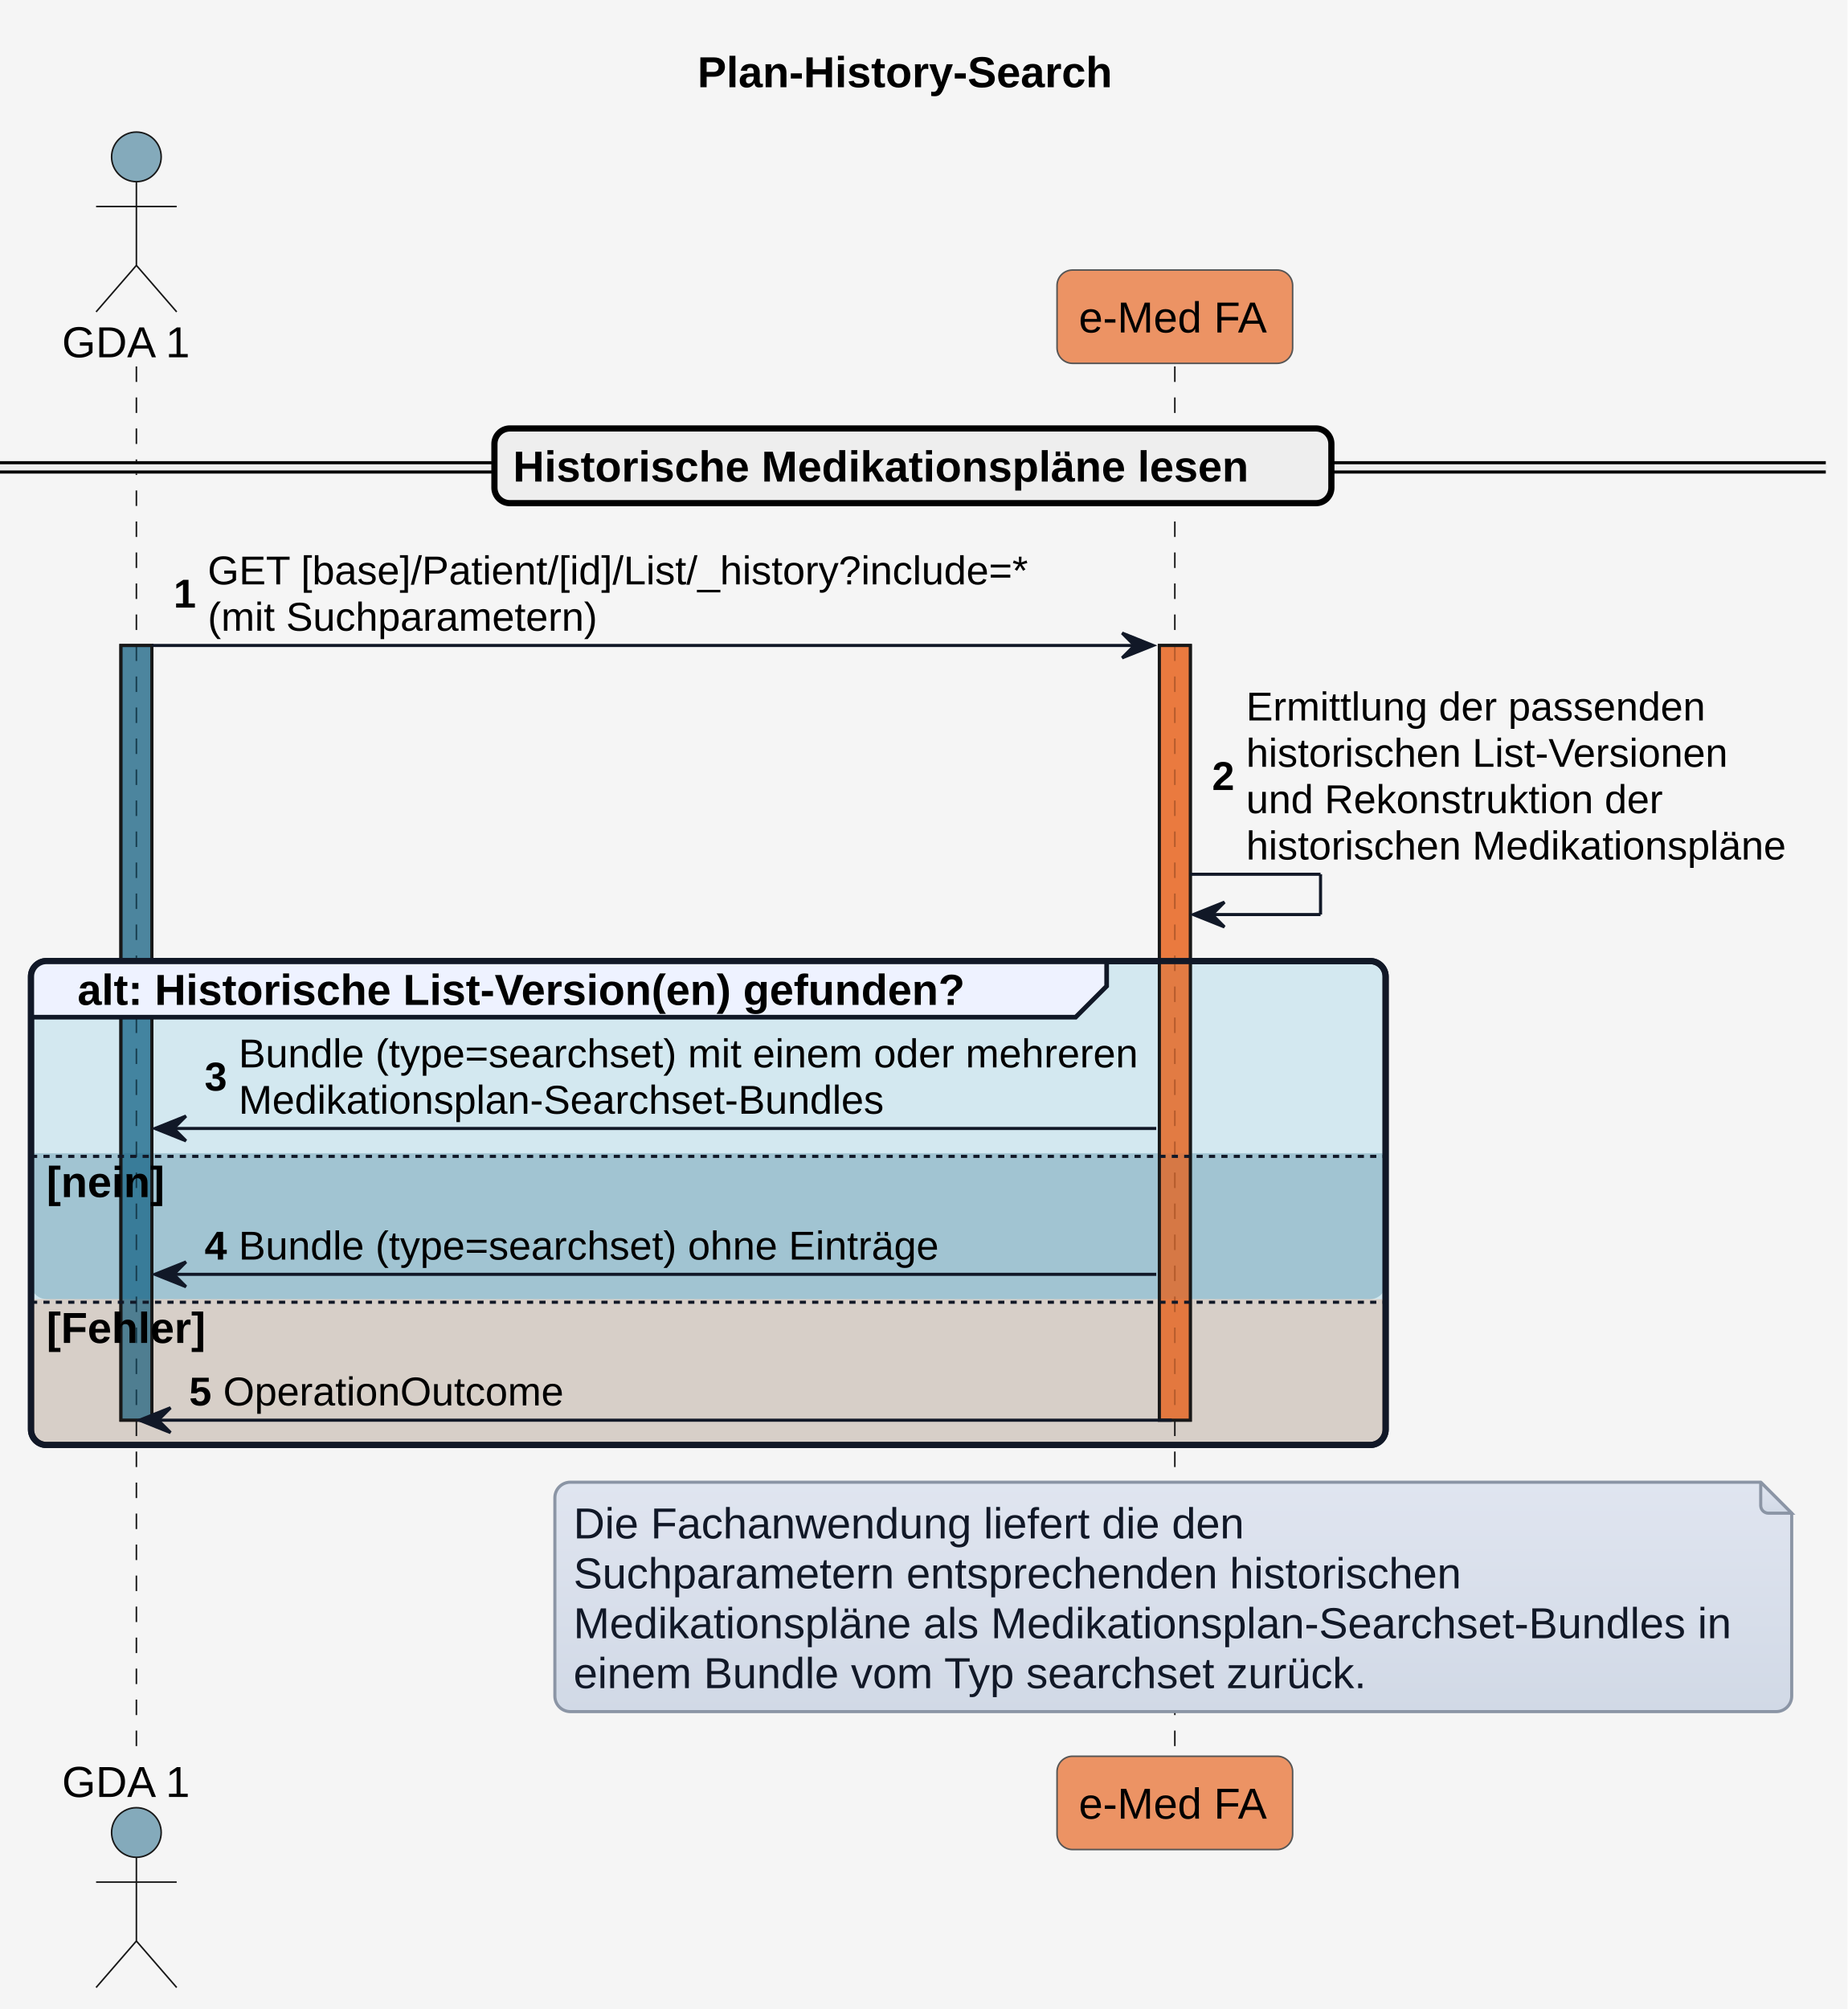
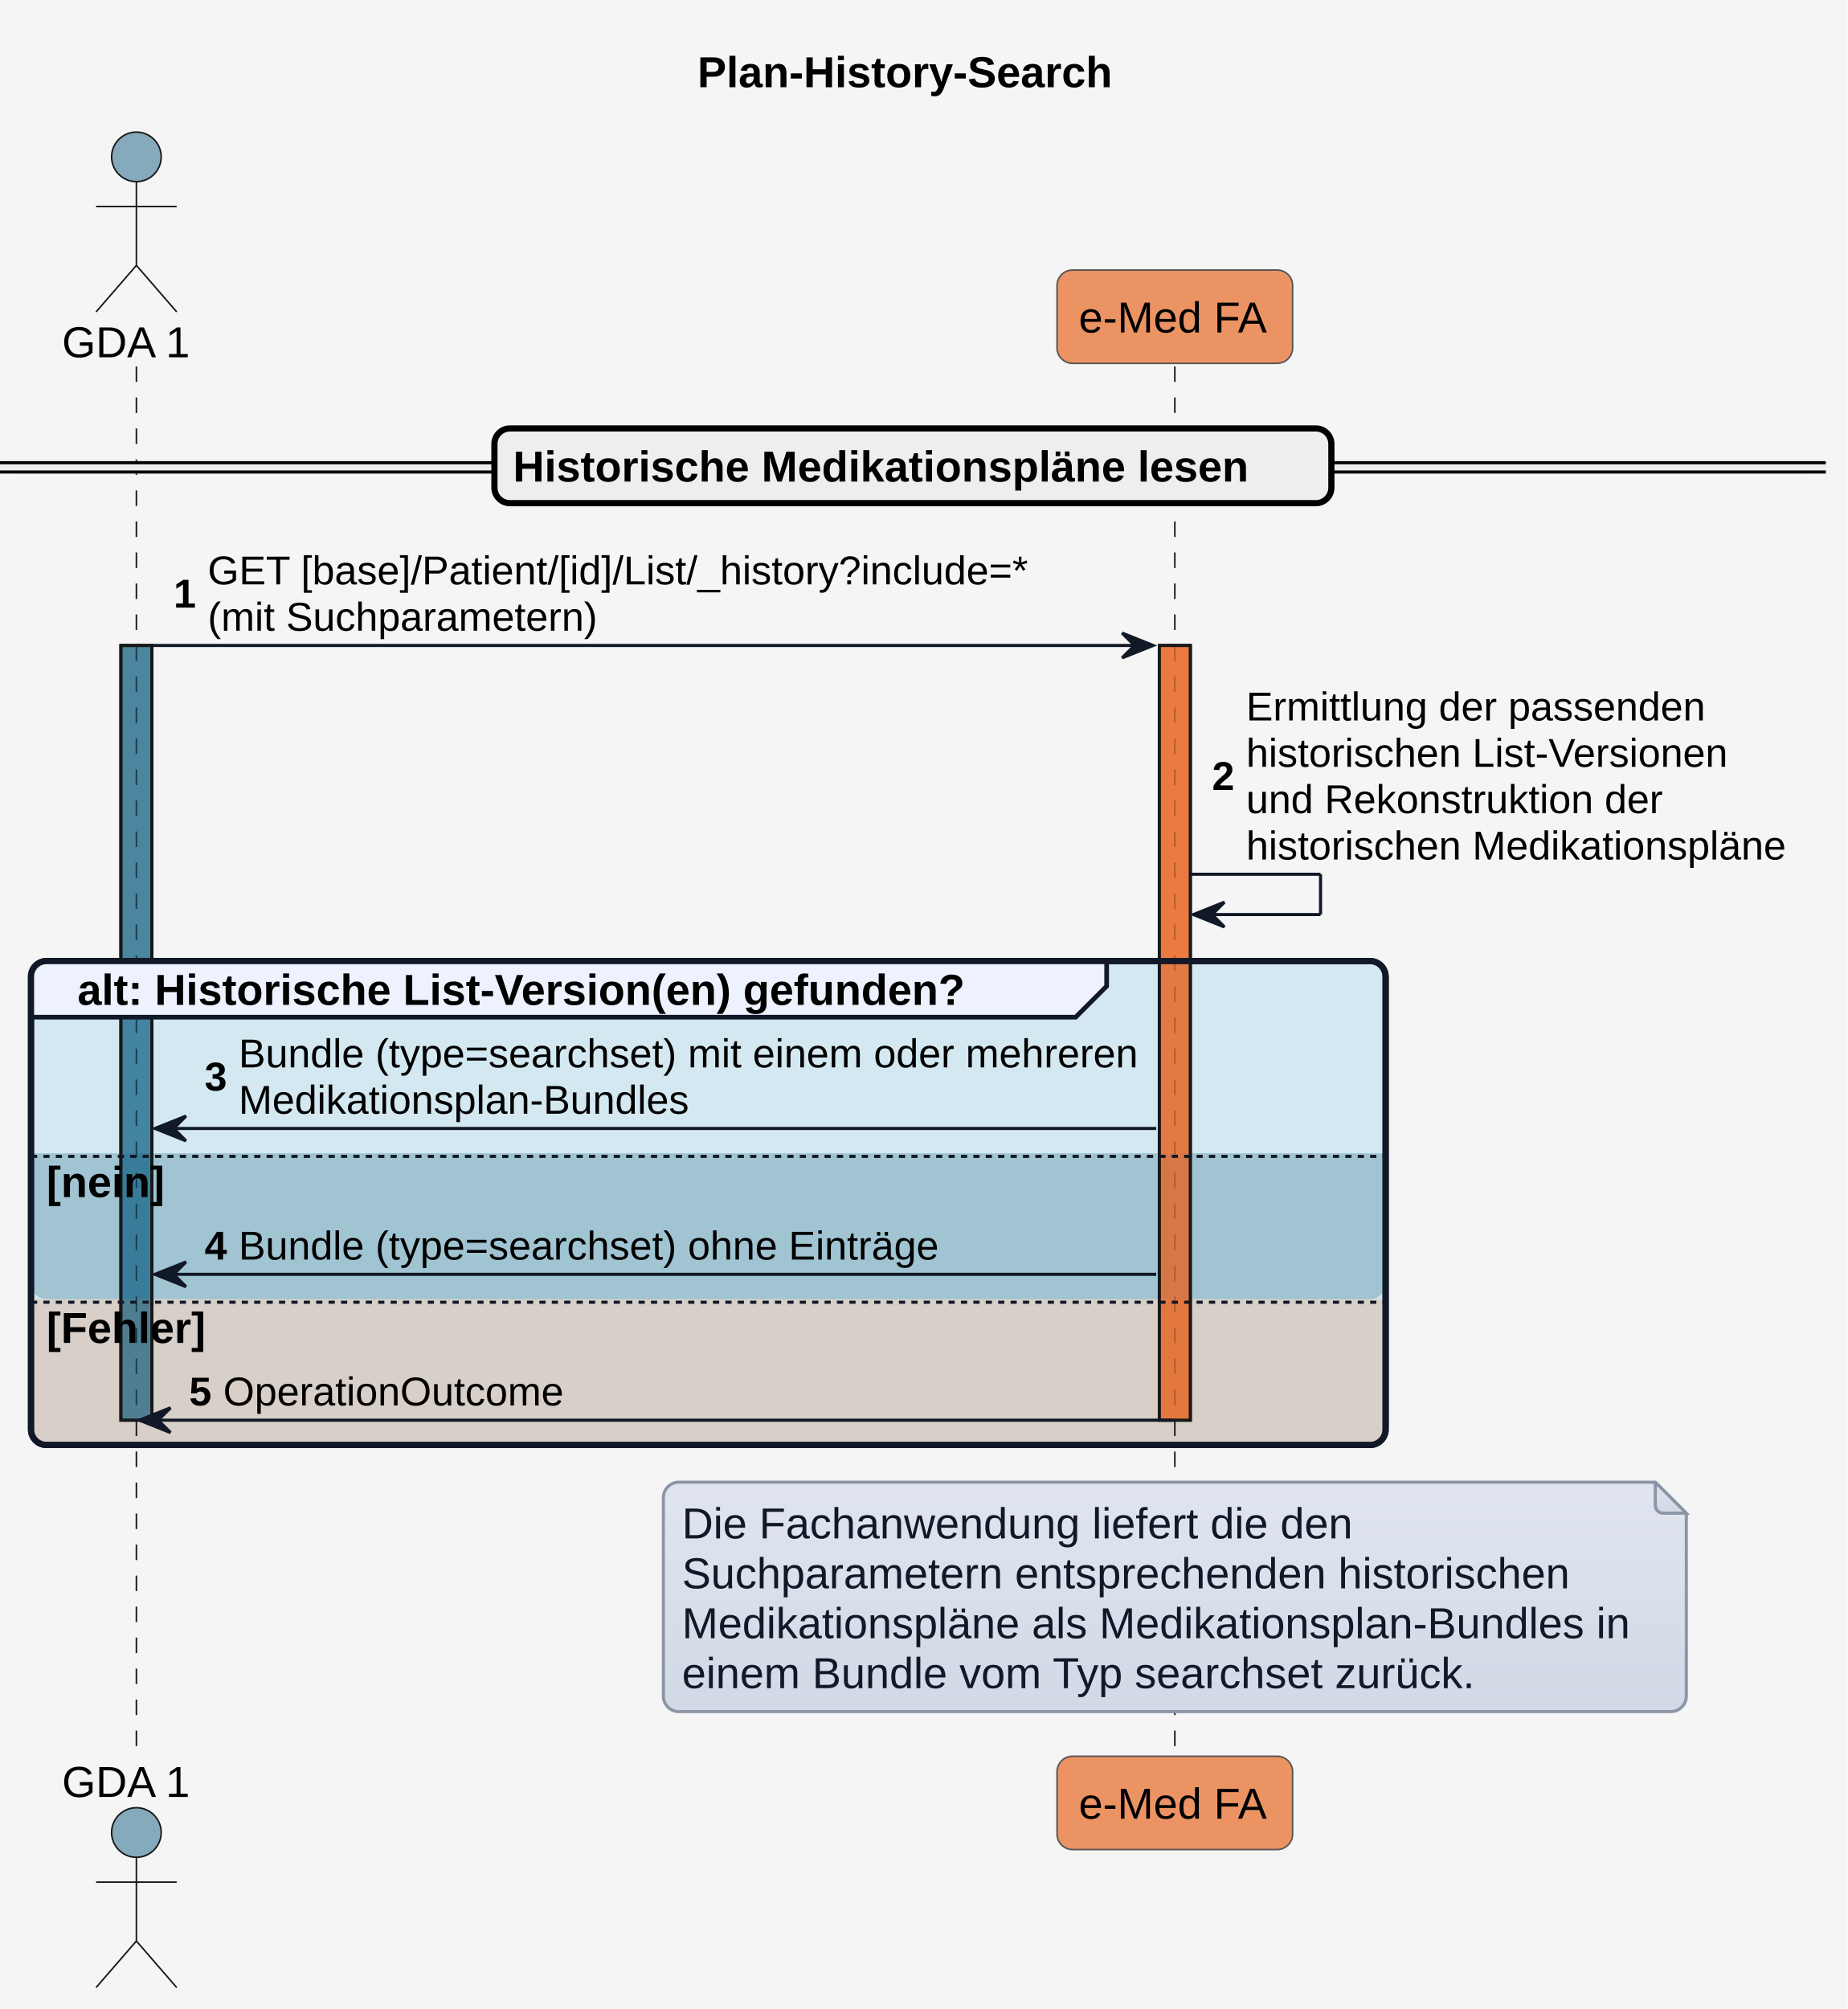
<svg xmlns="http://www.w3.org/2000/svg" contentStyleType="text/css" height="648px" preserveAspectRatio="none" style="width:596px;height:648px;background:#F5F5F5;" version="1.1" viewBox="0 0 596 648" width="596px" zoomAndPan="magnify">
  <defs>
-     <linearGradient id="g1jx9hu8qtekp10" x1="50%" x2="50%" y1="0%" y2="100%">
+     <linearGradient id="gi5xfeq625wgr0" x1="50%" x2="50%" y1="0%" y2="100%">
      <stop offset="0%" stop-color="#E0E5F0" />
      <stop offset="100%" stop-color="#D1D9E6" />
    </linearGradient>
  </defs>
  <g>
    <rect fill="#F5F5F5" height="648" style="stroke:none;stroke-width:1.0;" width="596" x="0" y="0" />
    <text fill="#000000" font-family="Arial" font-size="14" font-weight="bold" lengthAdjust="spacing" textLength="138" x="225" y="28.132">Plan-History-Search</text>
    <rect fill="#156082" fill-opacity="0.502" height="249.886" style="stroke:#181818;stroke-width:1.0;" width="10" x="39" y="208.193" />
    <rect fill="#E97232" fill-opacity="0.741" height="249.886" style="stroke:#181818;stroke-width:1.0;" width="10" x="374" y="208.193" />
    <rect fill="#0F9ED5" fill-opacity="0.145" height="156.091" rx="5" ry="5" style="stroke:#111827;stroke-width:2.0;" width="437" x="10" y="309.988" />
    <path d="M10,371.984 L447,371.984 L447,414.032 A5,5 0 0 1 442,419.032 L15,419.032 A5,5 0 0 1 10,414.032 L10,371.984 " fill="#34738D" fill-opacity="0.306" style="stroke:none;stroke-width:1.0;" />
    <path d="M10,419.032 L447,419.032 L447,461.079 A5,5 0 0 1 442,466.079 L15,466.079 A5,5 0 0 1 10,461.079 L10,419.032 " fill="#E97132" fill-opacity="0.208" style="stroke:none;stroke-width:1.0;" />
    <line style="stroke:#181818;stroke-width:0.5;stroke-dasharray:5.0,5.0;" x1="44" x2="44" y1="118.197" y2="567.474" />
    <line style="stroke:#181818;stroke-width:0.5;stroke-dasharray:5.0,5.0;" x1="379" x2="379" y1="118.197" y2="567.474" />
    <text fill="#000000" font-family="Arial" font-size="14" lengthAdjust="spacing" textLength="42" x="20" y="115.231">GDA 1</text>
    <ellipse cx="44" cy="50.599" fill="#156082" fill-opacity="0.502" rx="8" ry="8" style="stroke:#181818;stroke-width:0.5;" />
    <path d="M44,58.599 L44,85.599 M31,66.599 L57,66.599 M44,85.599 L31,100.599 M44,85.599 L57,100.599 " fill="none" style="stroke:#181818;stroke-width:0.5;" />
    <text fill="#000000" font-family="Arial" font-size="14" lengthAdjust="spacing" textLength="42" x="20" y="579.606">GDA 1</text>
    <ellipse cx="44" cy="591.072" fill="#156082" fill-opacity="0.502" rx="8" ry="8" style="stroke:#181818;stroke-width:0.5;" />
    <path d="M44,599.072 L44,626.072 M31,607.072 L57,607.072 M44,626.072 L31,641.072 M44,626.072 L57,641.072 " fill="none" style="stroke:#181818;stroke-width:0.5;" />
    <rect fill="#E97232" fill-opacity="0.741" height="30.099" rx="5" ry="5" style="stroke:#555555;stroke-width:0.5;" width="76" x="341" y="87.099" />
    <text fill="#000000" font-family="Arial" font-size="14" lengthAdjust="spacing" textLength="62" x="348" y="107.231">e-Med FA</text>
    <rect fill="#E97232" fill-opacity="0.741" height="30.099" rx="5" ry="5" style="stroke:#555555;stroke-width:0.5;" width="76" x="341" y="566.474" />
    <text fill="#000000" font-family="Arial" font-size="14" lengthAdjust="spacing" textLength="62" x="348" y="586.606">e-Med FA</text>
    <rect fill="#156082" fill-opacity="0.502" height="249.886" style="stroke:#181818;stroke-width:1.0;" width="10" x="39" y="208.193" />
    <rect fill="#E97232" fill-opacity="0.741" height="249.886" style="stroke:#181818;stroke-width:1.0;" width="10" x="374" y="208.193" />
    <rect fill="#EEEEEE" height="3" rx="5" ry="5" style="stroke:#EEEEEE;stroke-width:1.0;" width="589" x="0" y="149.247" />
    <line style="stroke:#000000;stroke-width:1.0;" x1="0" x2="589" y1="149.247" y2="149.247" />
    <line style="stroke:#000000;stroke-width:1.0;" x1="0" x2="589" y1="152.247" y2="152.247" />
    <rect fill="#EEEEEE" height="24.099" rx="5" ry="5" style="stroke:#000000;stroke-width:2.0;" width="270" x="159.5" y="138.197" />
    <text fill="#000000" font-family="Arial" font-size="14" font-weight="bold" lengthAdjust="spacing" textLength="252" x="165.5" y="155.329">Historische Medikationspläne lesen</text>
    <polygon fill="#111827" points="362,204.193,372,208.193,362,212.193,366,208.193" style="stroke:#111827;stroke-width:1.0;" />
    <line style="stroke:#111827;stroke-width:1.0;" x1="49" x2="368" y1="208.193" y2="208.193" />
    <text fill="#000000" font-family="Arial" font-size="13" font-weight="bold" lengthAdjust="spacing" textLength="7" x="56" y="195.964">1</text>
    <text fill="#000000" font-family="Arial" font-size="13" lengthAdjust="spacing" textLength="269" x="67" y="188.49">GET [base]/Patient/[id]/List/_history?include=*</text>
    <text fill="#000000" font-family="Arial" font-size="13" lengthAdjust="spacing" textLength="125" x="67" y="203.439">(mit Suchparametern)</text>
    <line style="stroke:#111827;stroke-width:1.0;" x1="384" x2="426" y1="281.988" y2="281.988" />
    <line style="stroke:#111827;stroke-width:1.0;" x1="426" x2="426" y1="281.988" y2="294.988" />
    <line style="stroke:#111827;stroke-width:1.0;" x1="385" x2="426" y1="294.988" y2="294.988" />
    <polygon fill="#111827" points="395,290.988,385,294.988,395,298.988,391,294.988" style="stroke:#111827;stroke-width:1.0;" />
    <text fill="#000000" font-family="Arial" font-size="13" font-weight="bold" lengthAdjust="spacing" textLength="7" x="391" y="254.81">2</text>
    <text fill="#000000" font-family="Arial" font-size="13" lengthAdjust="spacing" textLength="148" x="402" y="232.387">Ermittlung der passenden</text>
    <text fill="#000000" font-family="Arial" font-size="13" lengthAdjust="spacing" textLength="157" x="402" y="247.336">historischen List-Versionen</text>
    <text fill="#000000" font-family="Arial" font-size="13" lengthAdjust="spacing" textLength="134" x="402" y="262.285">und Rekonstruktion der</text>
    <text fill="#000000" font-family="Arial" font-size="13" lengthAdjust="spacing" textLength="175" x="402" y="277.233">historischen Medikationspläne</text>
    <path d="M15,309.988 L357,309.988 L357,318.087 L347,328.087 L10,328.087 L10,314.988 A5,5 0 0 1 15,309.988 " fill="#EEF2FF" style="stroke:#111827;stroke-width:1.5;" />
    <rect fill="none" height="156.091" rx="5" ry="5" style="stroke:#111827;stroke-width:2.0;" width="437" x="10" y="309.988" />
    <text fill="#000000" font-family="Arial" font-size="14" font-weight="bold" lengthAdjust="spacing" textLength="302" x="25" y="324.12">alt: Historische List-Version(en) gefunden?</text>
    <polygon fill="#111827" points="60,359.984,50,363.984,60,367.984,56,363.984" style="stroke:#111827;stroke-width:1.0;" />
    <line style="stroke:#111827;stroke-width:1.0;" x1="54" x2="373" y1="363.984" y2="363.984" />
    <text fill="#000000" font-family="Arial" font-size="13" font-weight="bold" lengthAdjust="spacing" textLength="7" x="66" y="351.755">3</text>
    <text fill="#000000" font-family="Arial" font-size="13" lengthAdjust="spacing" textLength="290" x="77" y="344.281">Bundle (type=searchset) mit einem oder mehreren</text>
-     <text fill="#000000" font-family="Arial" font-size="13" lengthAdjust="spacing" textLength="208" x="77" y="359.229">Medikationsplan-Searchset-Bundles</text>
+     <text fill="#000000" font-family="Arial" font-size="13" lengthAdjust="spacing" textLength="145" x="77" y="359.229">Medikationsplan-Bundles</text>
    <line style="stroke:#111827;stroke-width:1.0;stroke-dasharray:2.0,2.0;" x1="10" x2="447" y1="372.984" y2="372.984" />
    <text fill="#000000" font-family="Arial" font-size="14" font-weight="bold" lengthAdjust="spacing" textLength="41" x="15" y="386.116">[nein]</text>
    <polygon fill="#111827" points="60,407.032,50,411.032,60,415.032,56,411.032" style="stroke:#111827;stroke-width:1.0;" />
    <line style="stroke:#111827;stroke-width:1.0;" x1="54" x2="373" y1="411.032" y2="411.032" />
    <text fill="#000000" font-family="Arial" font-size="13" font-weight="bold" lengthAdjust="spacing" textLength="7" x="66" y="406.277">4</text>
    <text fill="#000000" font-family="Arial" font-size="13" lengthAdjust="spacing" textLength="226" x="77" y="406.277">Bundle (type=searchset) ohne Einträge</text>
    <line style="stroke:#111827;stroke-width:1.0;stroke-dasharray:2.0,2.0;" x1="10" x2="447" y1="420.032" y2="420.032" />
    <text fill="#000000" font-family="Arial" font-size="14" font-weight="bold" lengthAdjust="spacing" textLength="56" x="15" y="433.164">[Fehler]</text>
    <polygon fill="#111827" points="55,454.079,45,458.079,55,462.079,51,458.079" style="stroke:#111827;stroke-width:1.0;" />
    <line style="stroke:#111827;stroke-width:1.0;" x1="49" x2="378" y1="458.079" y2="458.079" />
    <text fill="#000000" font-family="Arial" font-size="13" font-weight="bold" lengthAdjust="spacing" textLength="7" x="61" y="453.324">5</text>
    <text fill="#000000" font-family="Arial" font-size="13" lengthAdjust="spacing" textLength="109" x="72" y="453.324">OperationOutcome</text>
-     <path d="M179,483.079 L179,547.079 A5,5 0 0 0 184,552.079 L573,552.079 A5,5 0 0 0 578,547.079 L578,488.079 L568,478.079 L184,478.079 A5,5 0 0 0 179,483.079 " fill="url(#g1jx9hu8qtekp10)" style="stroke:#8B95A5;stroke-width:1.0;" />
-     <path d="M568,478.079 L568,485.579 A2.5,2.5 0 0 0 570.5,488.079 L578,488.079 L568,478.079 " fill="url(#g1jx9hu8qtekp10)" style="stroke:#8B95A5;stroke-width:1.0;" />
-     <text fill="#111827" font-family="Arial" font-size="14" lengthAdjust="spacing" textLength="220" x="185" y="496.211">Die Fachanwendung liefert die den</text>
-     <text fill="#111827" font-family="Arial" font-size="14" lengthAdjust="spacing" textLength="292" x="185" y="512.31">Suchparametern entsprechenden historischen</text>
-     <text fill="#111827" font-family="Arial" font-size="14" lengthAdjust="spacing" textLength="378" x="185" y="528.408">Medikationspläne als Medikationsplan-Searchset-Bundles in</text>
-     <text fill="#111827" font-family="Arial" font-size="14" lengthAdjust="spacing" textLength="259" x="185" y="544.507">einem Bundle vom Typ searchset zurück.</text>
+     <path d="M214,483.079 L214,547.079 A5,5 0 0 0 219,552.079 L539,552.079 A5,5 0 0 0 544,547.079 L544,488.079 L534,478.079 L219,478.079 A5,5 0 0 0 214,483.079 " fill="url(#gi5xfeq625wgr0)" style="stroke:#8B95A5;stroke-width:1.0;" />
+     <path d="M534,478.079 L534,485.579 A2.5,2.5 0 0 0 536.5,488.079 L544,488.079 L534,478.079 " fill="url(#gi5xfeq625wgr0)" style="stroke:#8B95A5;stroke-width:1.0;" />
+     <text fill="#111827" font-family="Arial" font-size="14" lengthAdjust="spacing" textLength="220" x="220" y="496.211">Die Fachanwendung liefert die den</text>
+     <text fill="#111827" font-family="Arial" font-size="14" lengthAdjust="spacing" textLength="292" x="220" y="512.31">Suchparametern entsprechenden historischen</text>
+     <text fill="#111827" font-family="Arial" font-size="14" lengthAdjust="spacing" textLength="309" x="220" y="528.408">Medikationspläne als Medikationsplan-Bundles in</text>
+     <text fill="#111827" font-family="Arial" font-size="14" lengthAdjust="spacing" textLength="259" x="220" y="544.507">einem Bundle vom Typ searchset zurück.</text>
  </g>
</svg>
